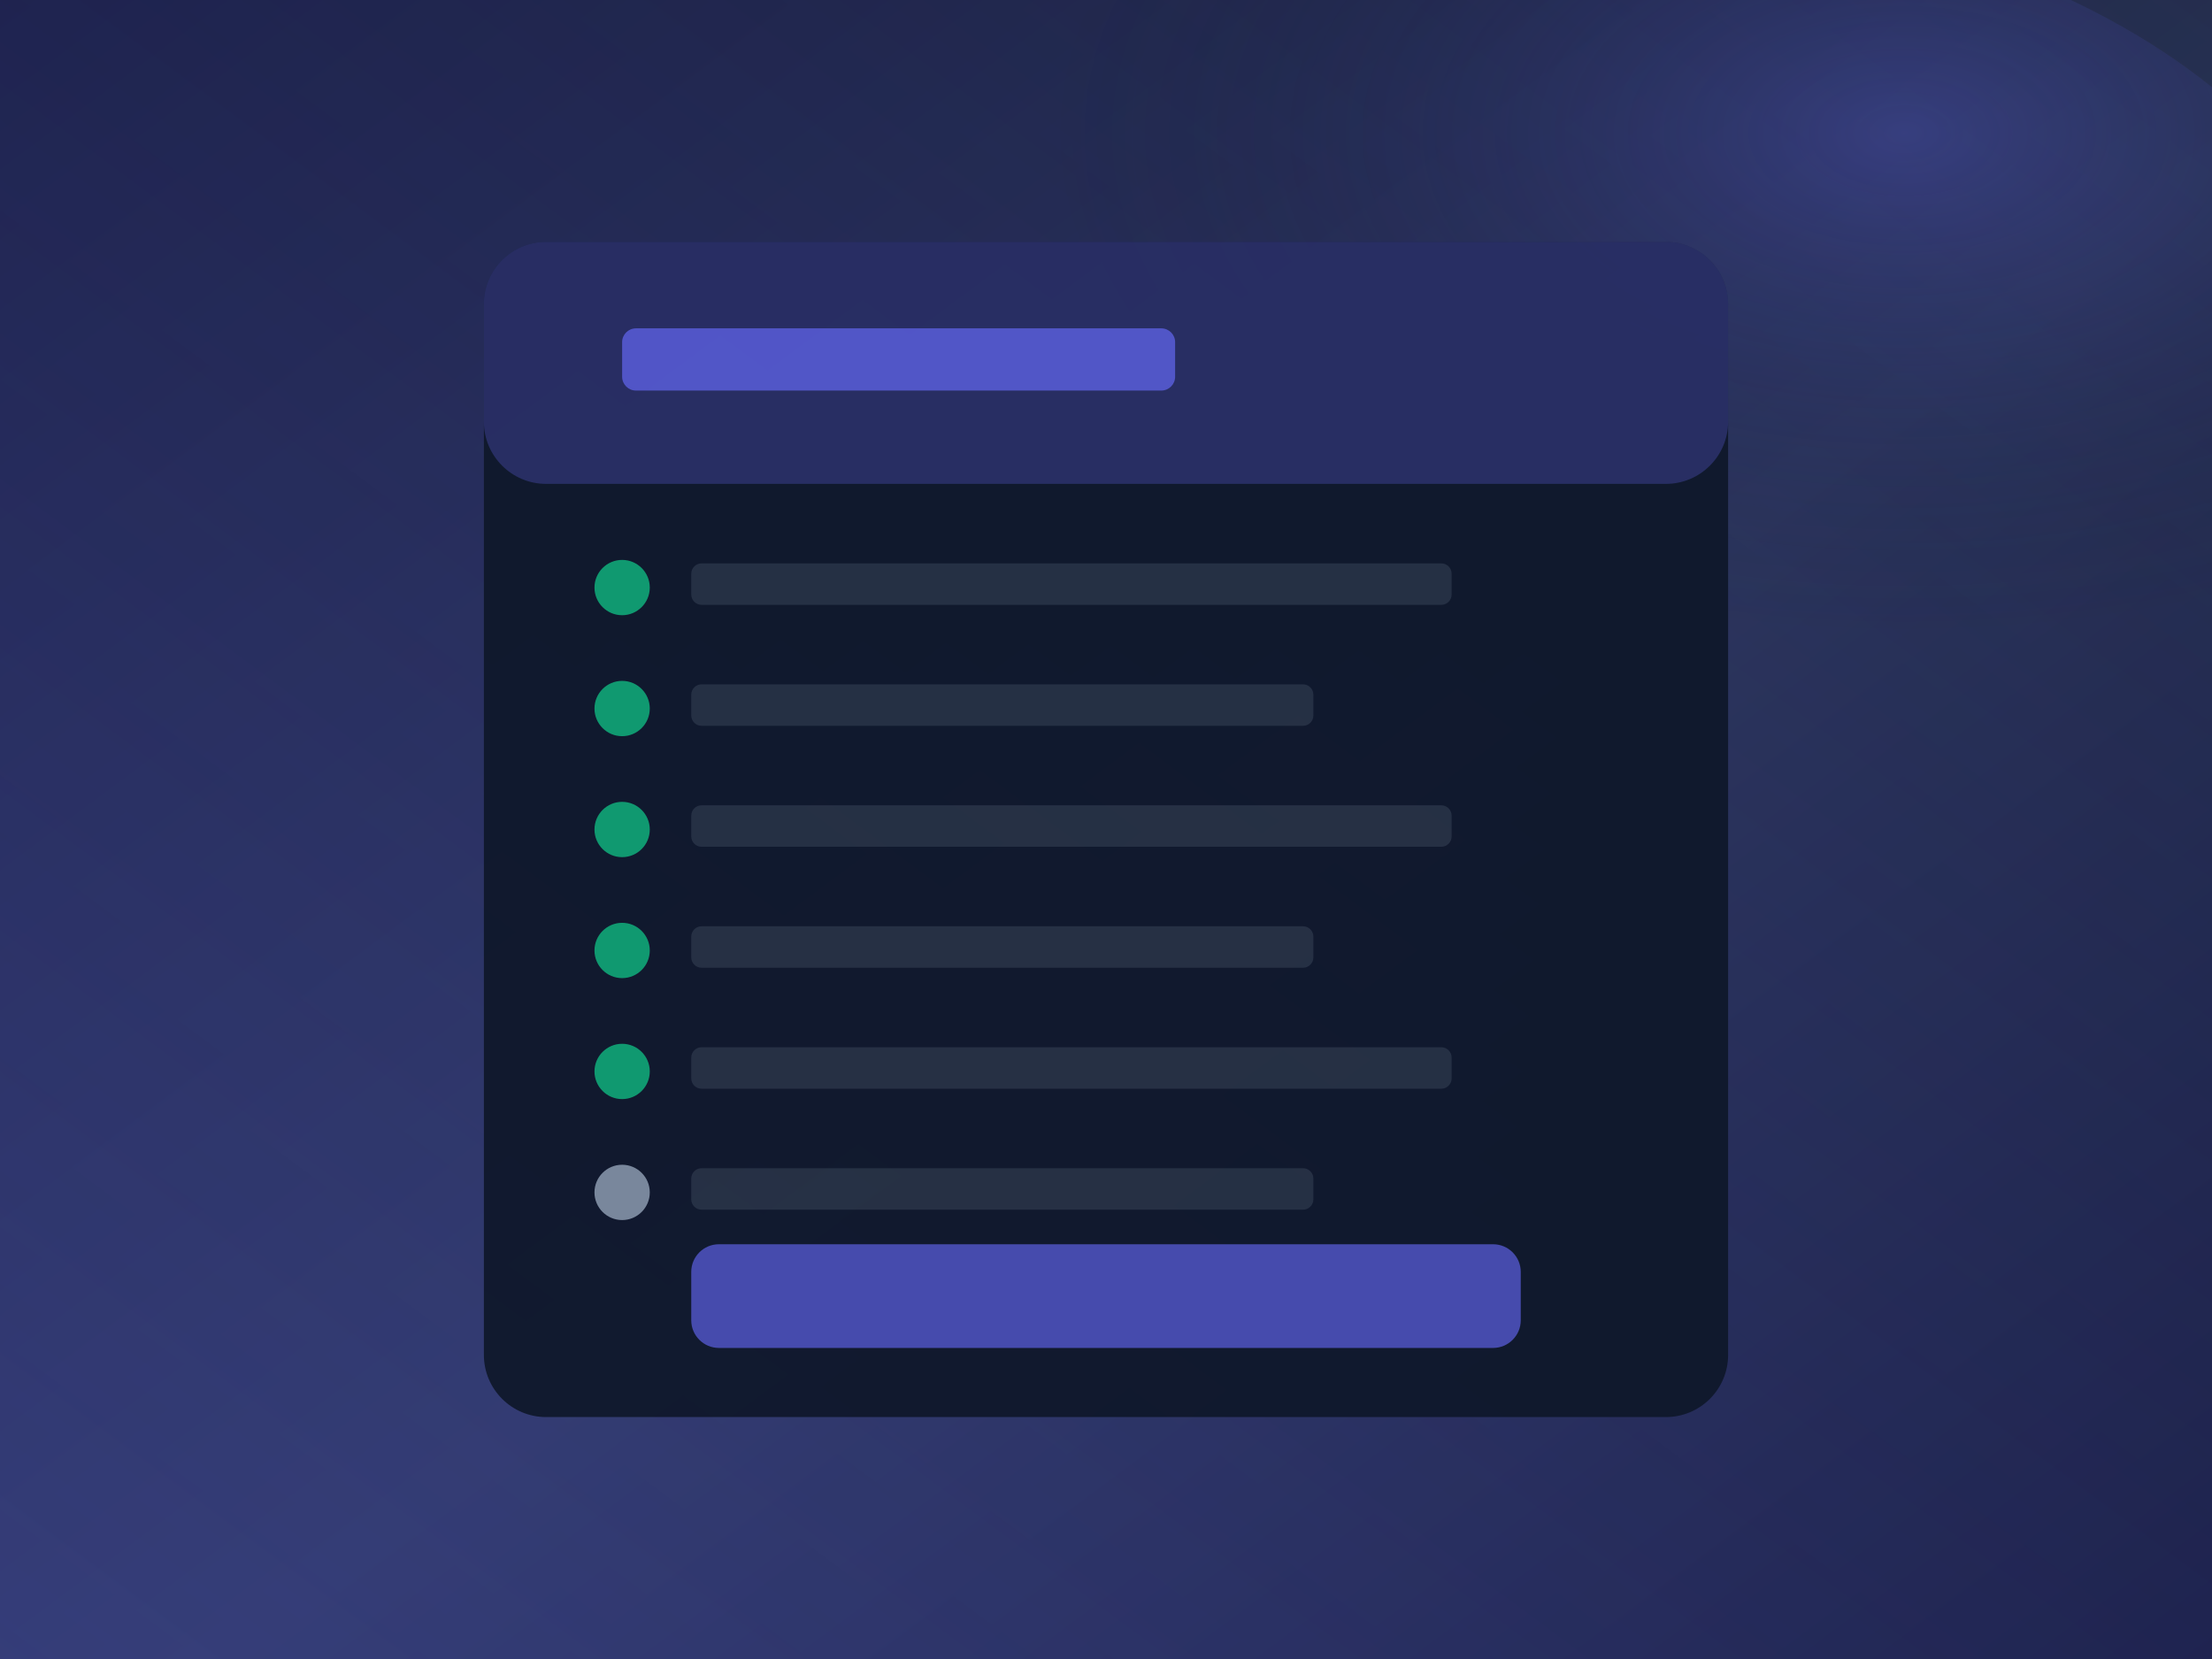
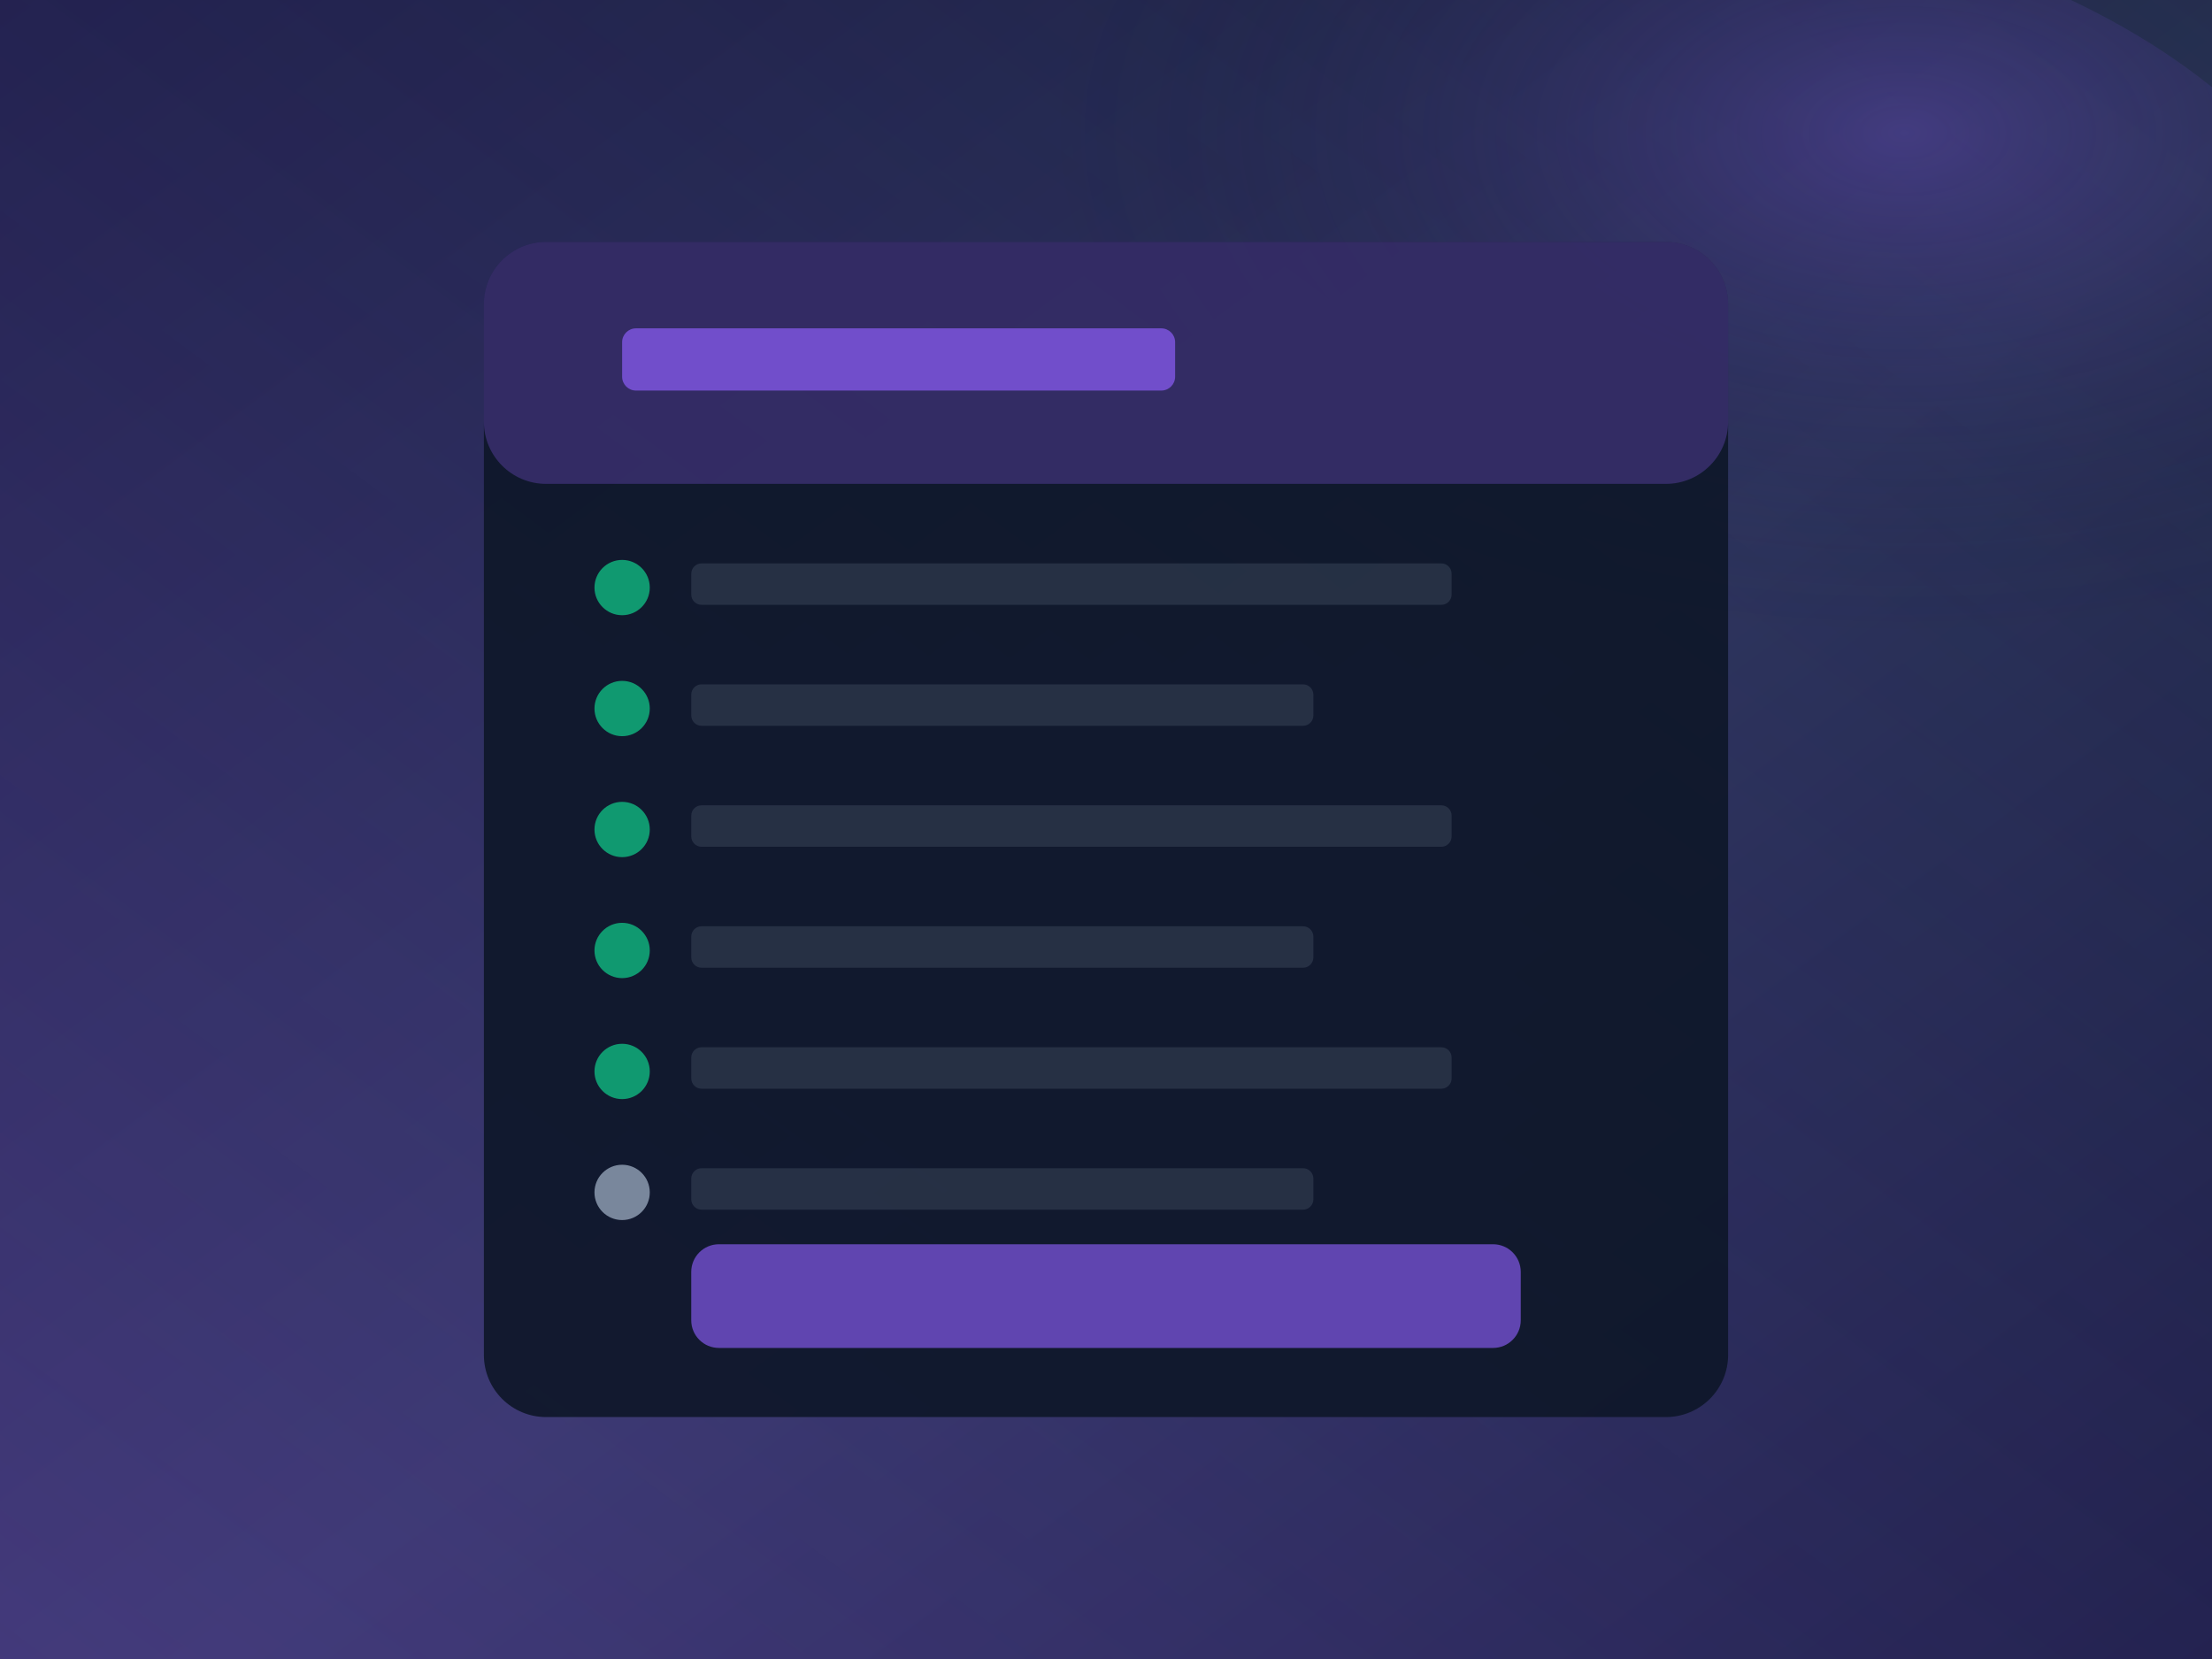
<svg xmlns="http://www.w3.org/2000/svg" width="640" height="480" viewBox="0 0 640 480" role="img" aria-hidden="true">
  <defs>
-     <linearGradient id="g_0adf953c" x1="0%" y1="0%" x2="100%" y2="100%">
+     <linearGradient id="g_a74fc4a6" x1="0%" y1="0%" x2="100%" y2="100%">
      <stop offset="0%" stop-color="#0A0F1E" />
      <stop offset="55%" stop-color="#1E293B" />
      <stop offset="100%" stop-color="#0A0F1E" />
    </linearGradient>
-     <linearGradient id="g_009d48ad" x1="0%" y1="100%" x2="100%" y2="0%">
-       <stop offset="0%" stop-color="#6366F1" stop-opacity="0.35" />
+     <linearGradient id="g_05fb7f33" x1="0%" y1="100%" x2="100%" y2="0%">
+       <stop offset="0%" stop-color="#8B5CF6" stop-opacity="0.35" />
      <stop offset="100%" stop-color="#6366F1" stop-opacity="0.12" />
    </linearGradient>
-     <radialGradient id="r_g_0adf953c" cx="70%" cy="25%" r="55%">
-       <stop offset="0%" stop-color="#6366F1" stop-opacity="0.28" />
+     <radialGradient id="r_g_a74fc4a6" cx="70%" cy="25%" r="55%">
+       <stop offset="0%" stop-color="#8B5CF6" stop-opacity="0.28" />
      <stop offset="100%" stop-color="#0A0F1E" stop-opacity="0" />
    </radialGradient>
-     <filter id="soft_g_0adf953c" x="-20%" y="-20%" width="140%" height="140%">
+     <filter id="soft_g_a74fc4a6" x="-20%" y="-20%" width="140%" height="140%">
      <feGaussianBlur stdDeviation="8" />
    </filter>
  </defs>
-   <rect width="640" height="480" fill="url(#g_0adf953c)" />
-   <rect width="640" height="480" fill="url(#g_009d48ad)" />
-   <ellipse cx="460" cy="105" rx="224" ry="134" fill="url(#r_g_0adf953c)" />
+   <rect width="640" height="480" fill="url(#g_a74fc4a6)" />
+   <rect width="640" height="480" fill="url(#g_05fb7f33)" />
+   <ellipse cx="460" cy="105" rx="224" ry="134" fill="url(#r_g_a74fc4a6)" />
  <rect x="140" y="70" width="360" height="340" rx="18" fill="rgba(15,23,42,0.92)" opacity="1" />
-   <rect x="140" y="70" width="360" height="70" rx="18" fill="#6366F1" opacity="0.28" />
-   <rect x="180" y="95" width="160" height="18" rx="4" fill="#6366F1" opacity="0.7" />
+   <rect x="140" y="70" width="360" height="70" rx="18" fill="#8B5CF6" opacity="0.28" />
+   <rect x="180" y="95" width="160" height="18" rx="4" fill="#8B5CF6" opacity="0.7" />
  <circle cx="180" cy="170" r="8" fill="#10B981" opacity="0.8" />
  <rect x="200" y="163" width="220" height="12" rx="3" fill="rgba(148,163,184,0.3)" opacity="0.55" />
  <circle cx="180" cy="205" r="8" fill="#10B981" opacity="0.8" />
  <rect x="200" y="198" width="180" height="12" rx="3" fill="rgba(148,163,184,0.3)" opacity="0.55" />
  <circle cx="180" cy="240" r="8" fill="#10B981" opacity="0.8" />
  <rect x="200" y="233" width="220" height="12" rx="3" fill="rgba(148,163,184,0.3)" opacity="0.55" />
  <circle cx="180" cy="275" r="8" fill="#10B981" opacity="0.8" />
  <rect x="200" y="268" width="180" height="12" rx="3" fill="rgba(148,163,184,0.3)" opacity="0.55" />
  <circle cx="180" cy="310" r="8" fill="#10B981" opacity="0.8" />
  <rect x="200" y="303" width="220" height="12" rx="3" fill="rgba(148,163,184,0.3)" opacity="0.55" />
  <circle cx="180" cy="345" r="8" fill="#94A3B8" opacity="0.8" />
  <rect x="200" y="338" width="180" height="12" rx="3" fill="rgba(148,163,184,0.3)" opacity="0.55" />
-   <rect x="200" y="360" width="240" height="30" rx="8" fill="#6366F1" opacity="0.65" />
+   <rect x="200" y="360" width="240" height="30" rx="8" fill="#8B5CF6" opacity="0.65" />
</svg>
